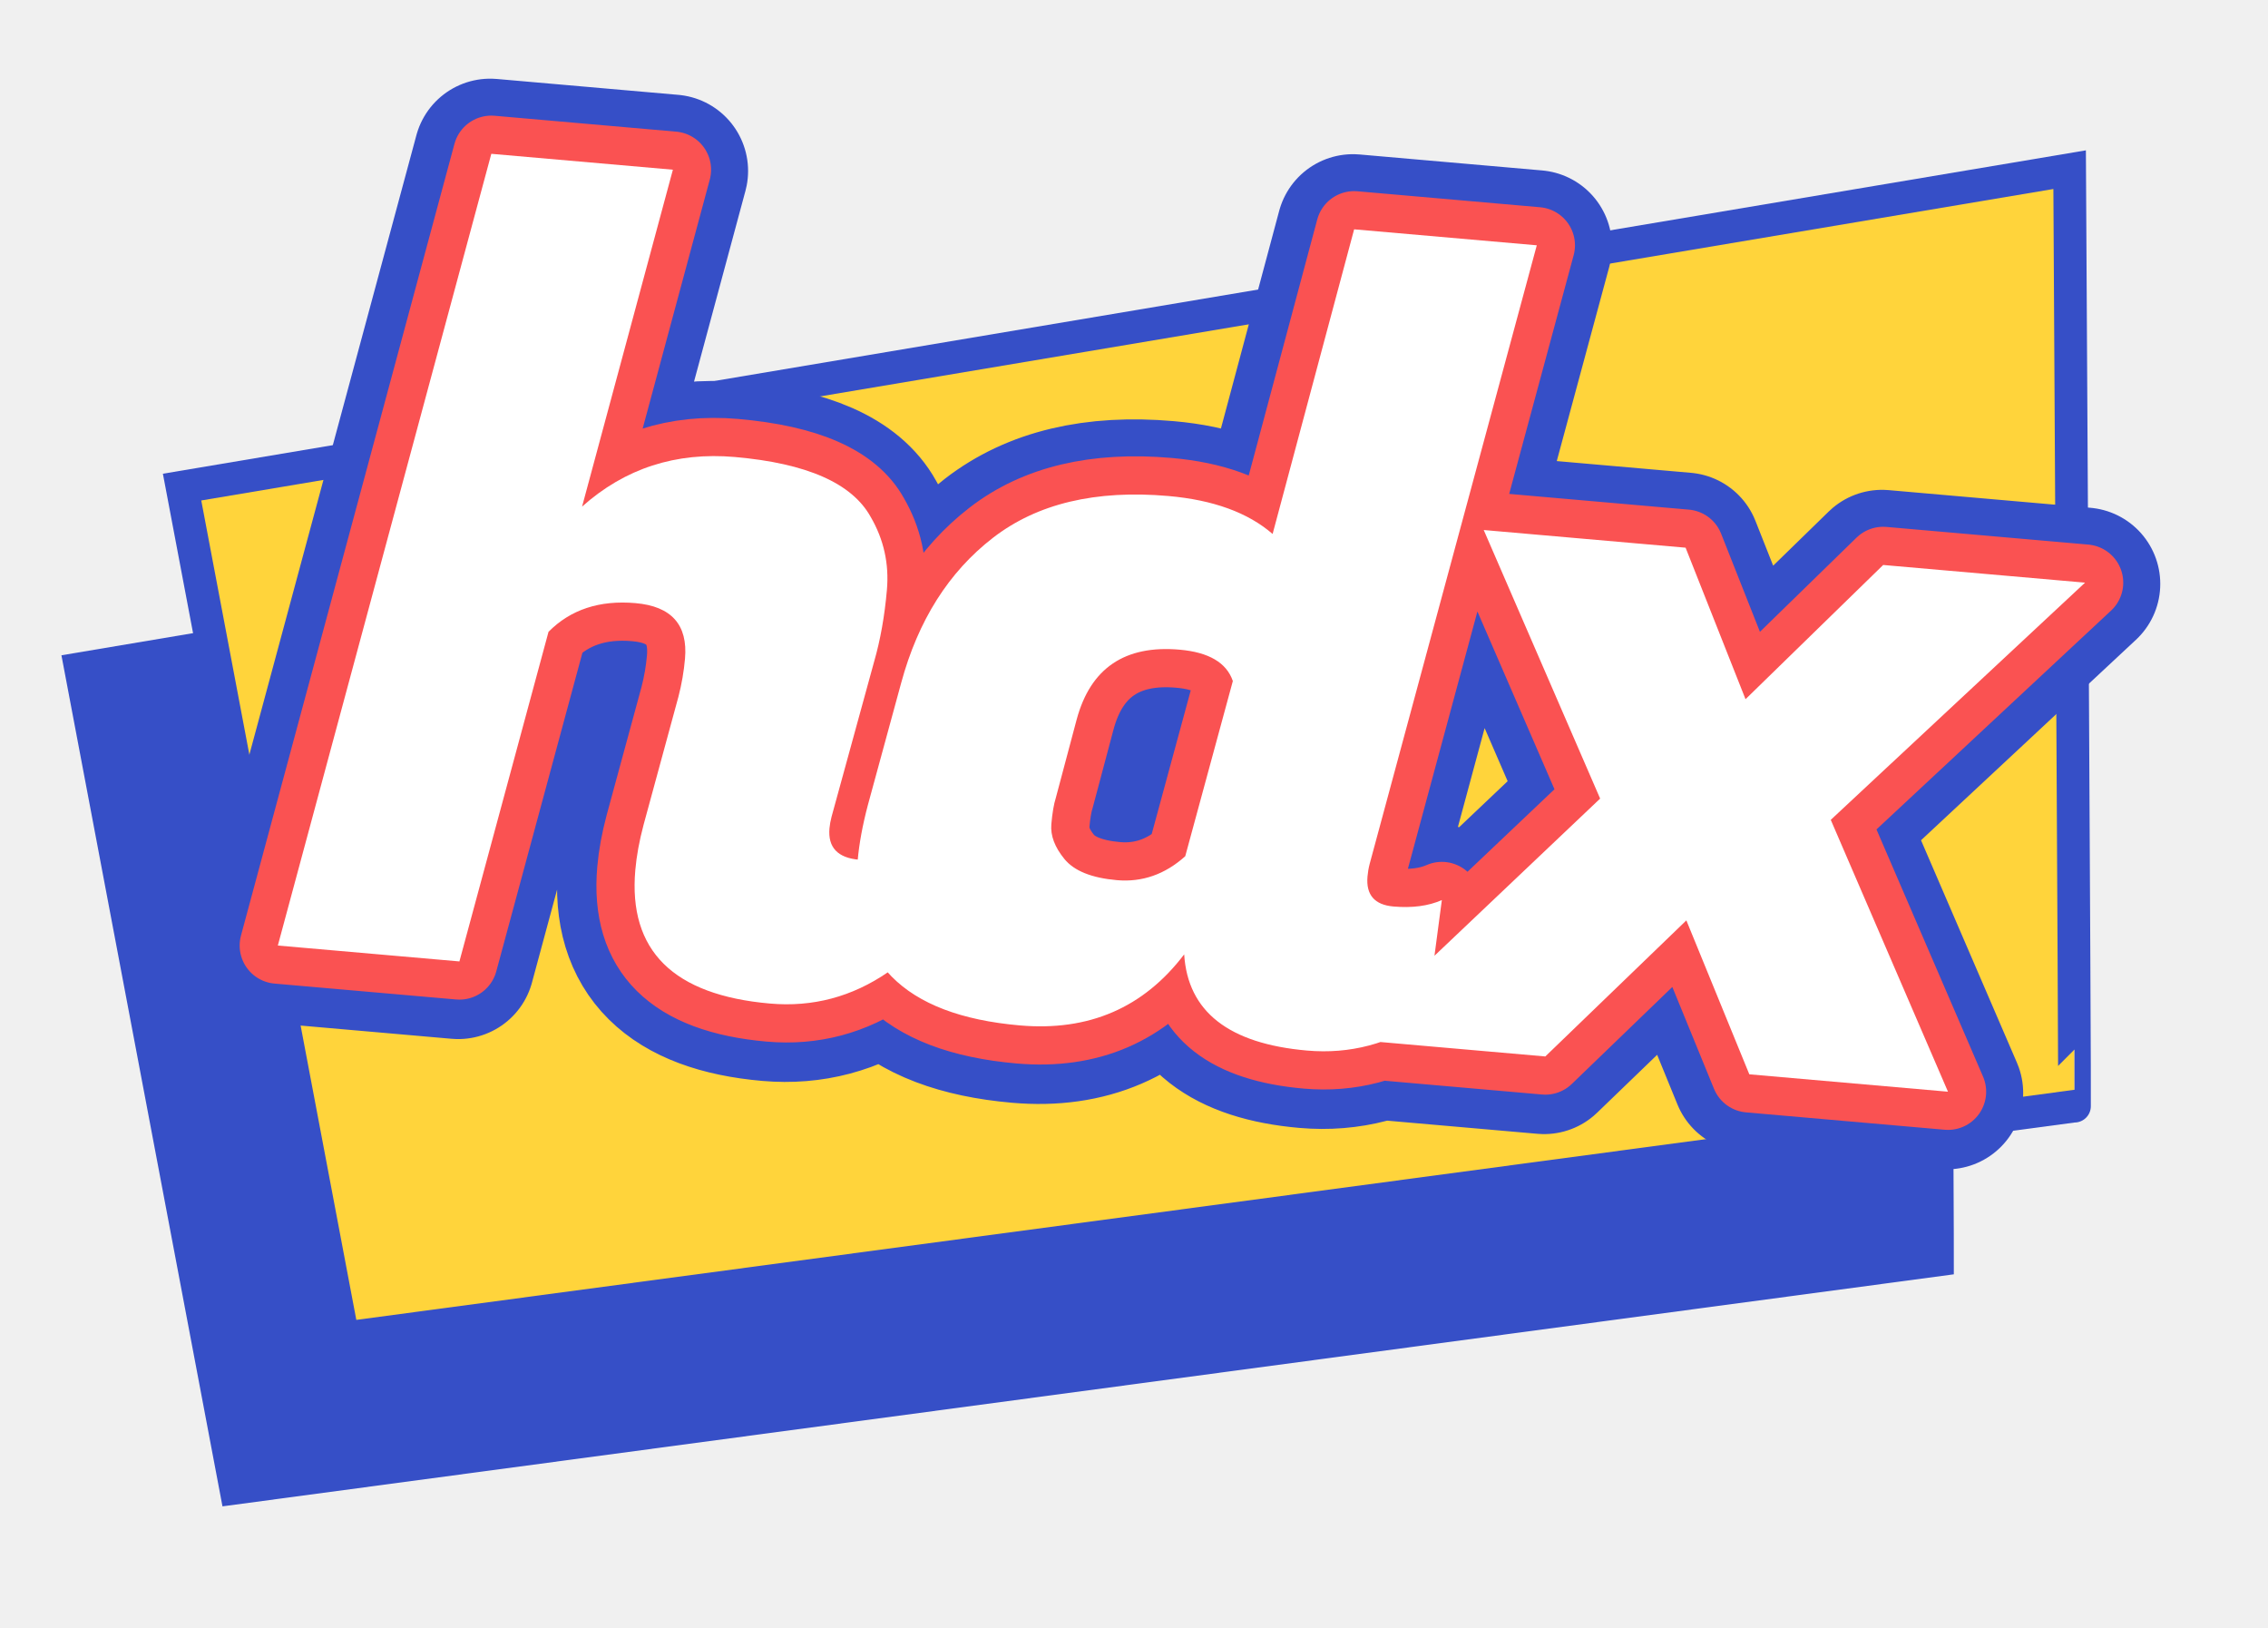
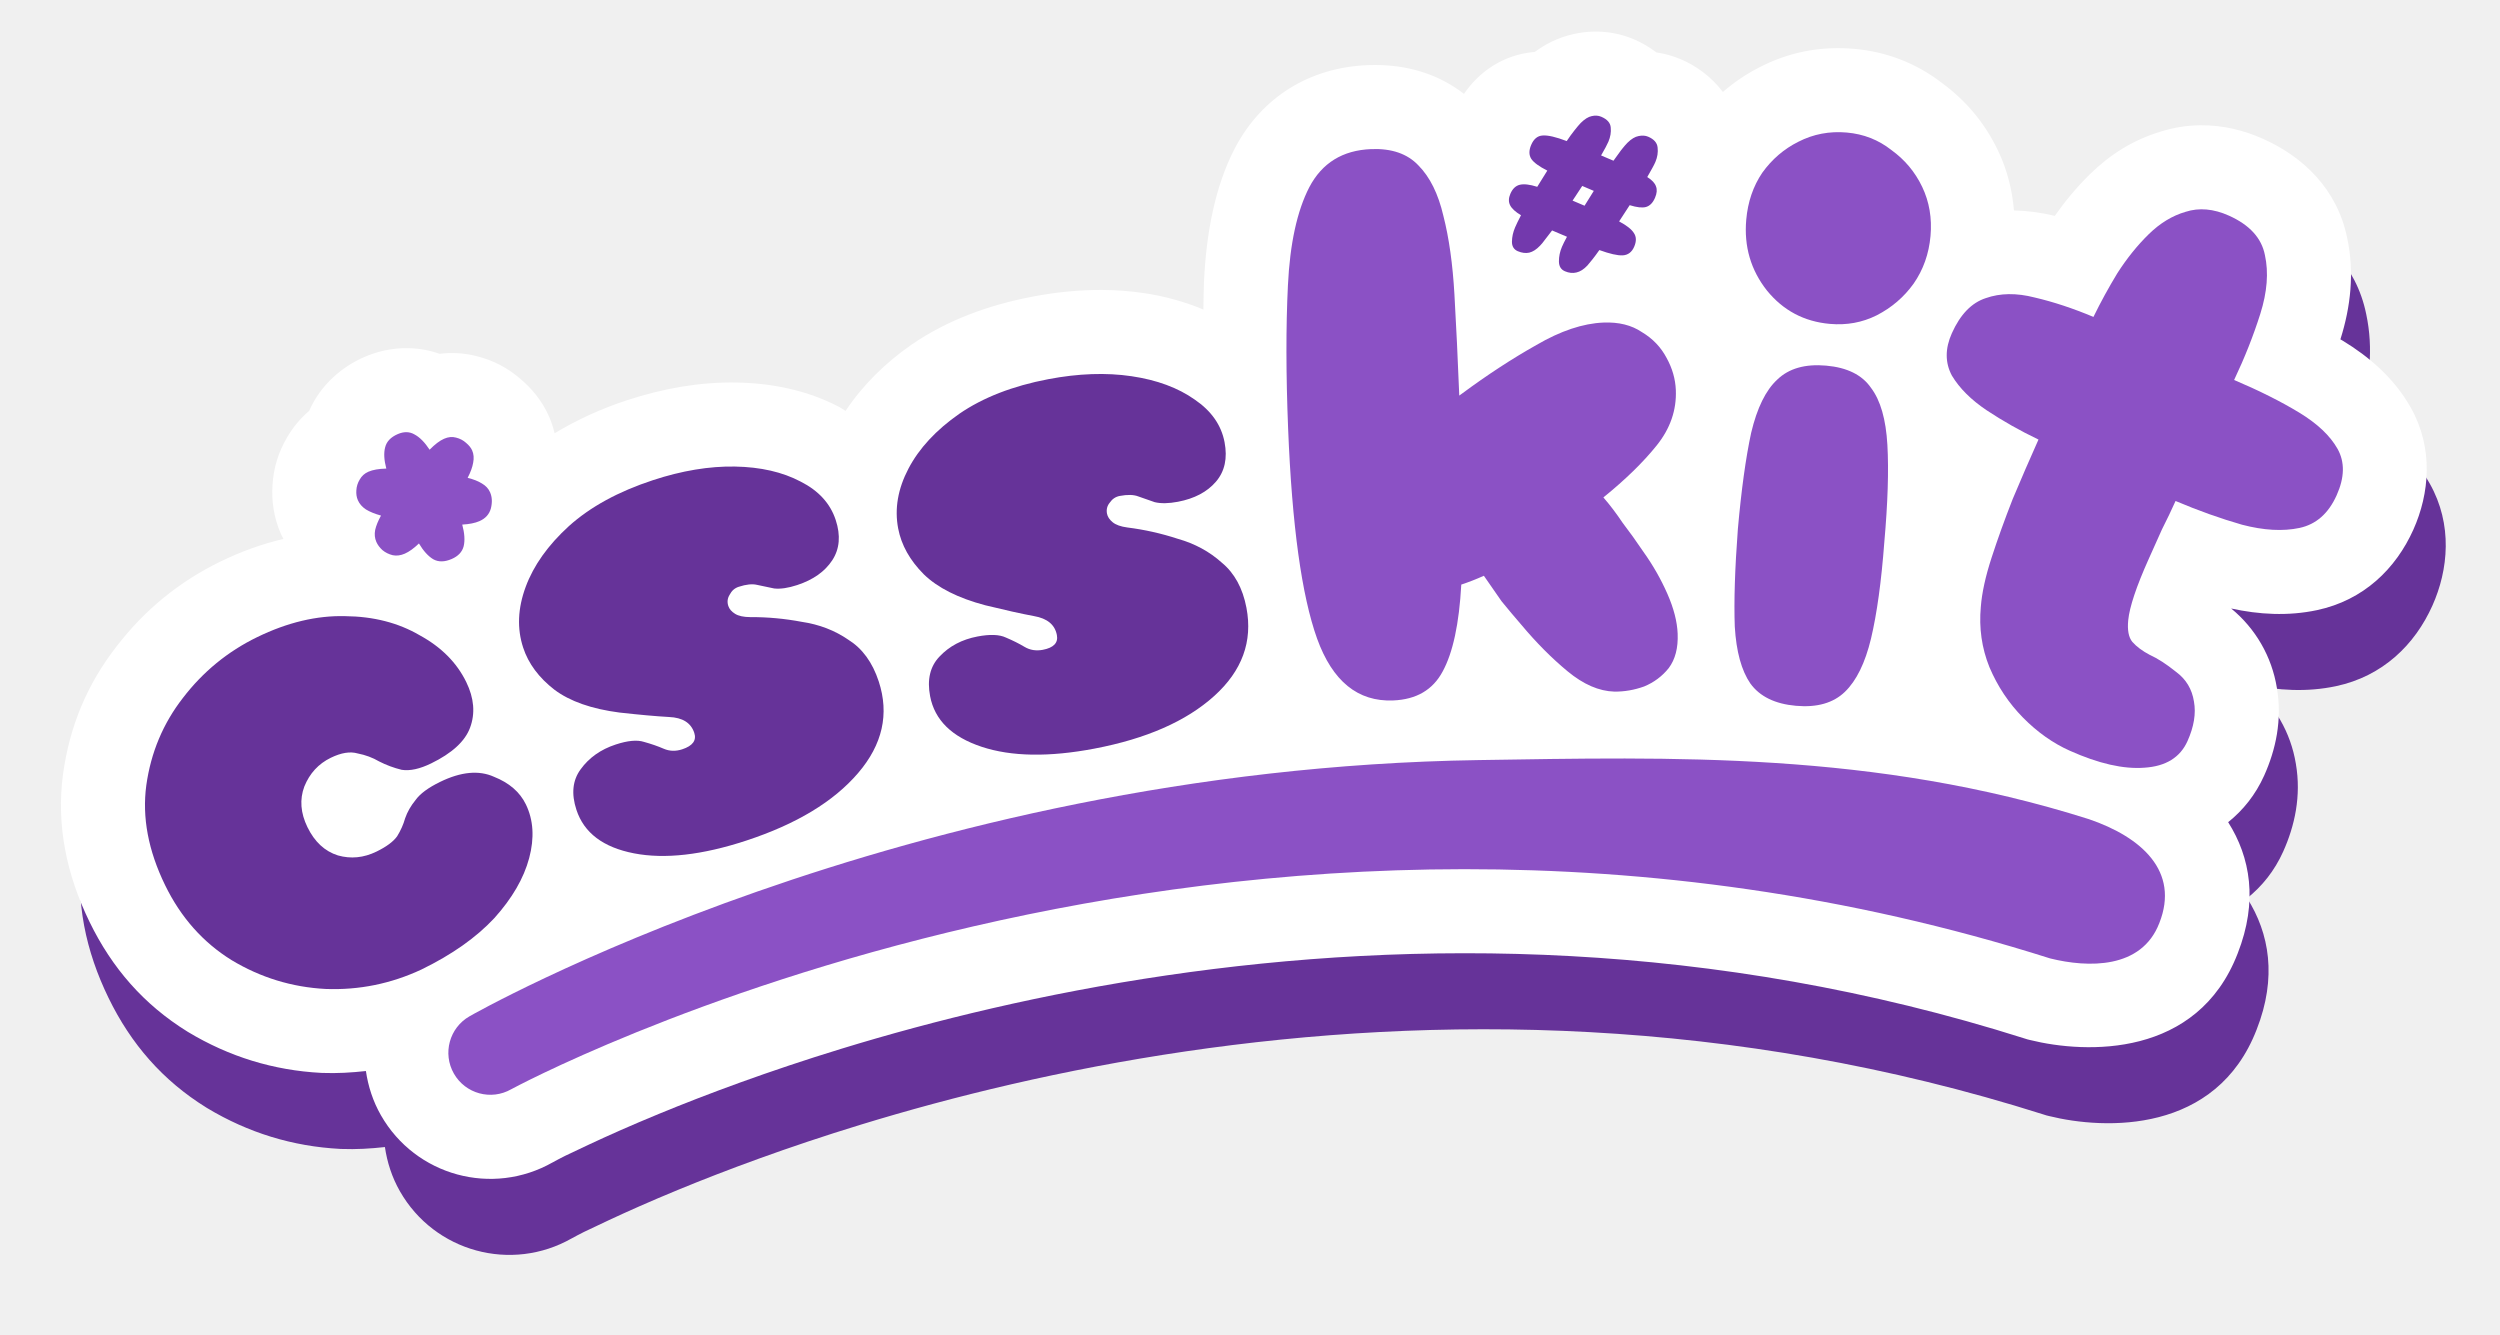
- <svg xmlns="http://www.w3.org/2000/svg" viewBox="0 0 207.88 149.161">
-   <path fill="#364fc7" d="m5.631 60.044 14.761 77.983s158.634-21.26 158.691-21.26c.058 0-.442-85.81-.442-85.81L5.631 60.044Z" transform-origin="92.36px 84.493px" />
-   <path fill="#ffd43b" stroke="#364fc7" stroke-linecap="round" stroke-width="3" d="m16.689 44.633 14.761 77.984s158.634-21.26 158.692-21.26c.057 0-.443-85.81-.443-85.81L16.689 44.633Z" style="transform-box:fill-box" transform-origin="50% 50%" />
-   <path fill="none" stroke="#364fc7" stroke-dashoffset="17" stroke-linecap="round" stroke-linejoin="round" stroke-width="14" d="M78.627 78.892c1.501.132 2.867-.075 4.099-.619l-1.449 10.928c-3.289 2.256-6.891 3.212-10.807 2.87-8.877-.777-12.992-4.855-12.347-12.234.114-1.294.366-2.674.757-4.14l3.199-11.755c.298-1.147.497-2.304.599-3.47.272-3.106-1.24-4.804-4.535-5.092-3.296-.288-5.954.588-7.975 2.628l-8.167 30.203-16.643-1.457 19.567-72.545 16.643 1.456-8.324 30.872c3.924-3.505 8.594-5.02 14.011-4.546 6.592.576 10.74 2.407 12.443 5.491 1.201 2.062 1.696 4.29 1.487 6.686-.21 2.394-.598 4.578-1.166 6.55l-3.908 14.236a6.493 6.493 0 0 0-.191 1.059c-.153 1.748.749 2.708 2.707 2.879Zm46.607 1.534c-.147 1.683.644 2.6 2.374 2.752 1.73.151 3.21-.046 4.441-.59L130.6 93.516c-3.353 2.25-6.988 3.204-10.904 2.861-7.179-.628-10.934-3.565-11.265-8.812-3.716 4.893-8.74 7.062-15.07 6.508-10.705-.936-15.658-5.968-14.859-15.095.136-1.553.449-3.254.94-5.102l3.05-11.181c1.554-5.734 4.359-10.168 8.415-13.302 4.055-3.135 9.412-4.411 16.07-3.829 4.111.36 7.298 1.519 9.56 3.477l7.473-27.913 16.741 1.464-15.317 56.677a7.074 7.074 0 0 0-.2 1.157Zm-28.57-7.197c-.182.572-.318 1.376-.408 2.411-.091 1.035.309 2.098 1.2 3.187.892 1.089 2.496 1.735 4.812 1.937 2.318.203 4.404-.527 6.26-2.191l4.364-16.055c-.576-1.681-2.203-2.639-4.879-2.873-5.026-.44-8.172 1.698-9.439 6.414l-1.91 7.17Zm81.776 26.918-18.209-1.593-5.77-14.104-12.929 12.468-18.21-1.593 23.237-22.035-10.672-24.609 18.503 1.618 5.493 13.884 12.619-12.299 18.503 1.619-23.308 21.734 10.743 24.91Z" paint-order="stroke" style="white-space:pre" />
-   <path fill="#fff" stroke="#fa5252" stroke-dashoffset="17" stroke-linecap="round" stroke-linejoin="round" stroke-width="7" d="M78.735 78.778c1.501.131 2.867-.076 4.099-.62l-1.449 10.928c-3.289 2.256-6.891 3.213-10.807 2.87-8.877-.777-12.992-4.854-12.347-12.233.113-1.295.366-2.675.757-4.141l3.199-11.754c.297-1.148.497-2.305.599-3.47.272-3.107-1.24-4.805-4.536-5.093-3.295-.288-5.954.588-7.974 2.629l-8.167 30.202-16.643-1.456 19.567-72.546 16.643 1.456-8.325 30.872c3.924-3.504 8.595-5.02 14.011-4.546 6.593.577 10.74 2.407 12.443 5.491 1.201 2.062 1.697 4.291 1.487 6.686-.209 2.394-.598 4.578-1.165 6.55l-3.908 14.236c-.1.383-.163.736-.192 1.06-.153 1.748.75 2.707 2.708 2.879Zm46.607 1.533c-.148 1.683.644 2.6 2.374 2.752 1.73.151 3.21-.045 4.441-.59l-1.449 10.928c-3.354 2.25-6.988 3.204-10.904 2.862-7.18-.628-10.935-3.566-11.265-8.813-3.717 4.893-8.74 7.062-15.07 6.509-10.705-.937-15.658-5.969-14.859-15.096.136-1.553.449-3.254.939-5.102l3.05-11.181c1.555-5.734 4.359-10.168 8.415-13.302 4.056-3.135 9.413-4.411 16.07-3.829 4.112.36 7.299 1.519 9.561 3.478l7.472-27.914 16.742 1.464-15.317 56.677c-.1.383-.166.769-.2 1.157Zm-28.57-7.196c-.182.571-.318 1.375-.409 2.41-.09 1.036.31 2.098 1.201 3.188.891 1.088 2.495 1.734 4.812 1.937 2.317.202 4.404-.528 6.26-2.192L113 62.403c-.577-1.681-2.203-2.639-4.879-2.873-5.026-.44-8.173 1.698-9.44 6.414l-1.909 7.171Zm81.775 26.918-18.208-1.593-5.771-14.104-12.928 12.468-18.21-1.594 23.236-22.035-10.671-24.609 18.503 1.619 5.493 13.883 12.618-12.299 18.503 1.619-23.308 21.735 10.743 24.91Z" paint-order="stroke" style="white-space:pre" />
+ <svg xmlns="http://www.w3.org/2000/svg" width="446.252mm" height="238.252mm" viewBox="0 0 446.252 238.252" version="1.1" id="svg1" xml:space="preserve">
+   <defs id="defs1" />
+   <g id="g14" style="fill:none;stroke:#000000;stroke-opacity:1" />
+   <g id="g18">
+     <path id="path80" style="font-size:141.111px;line-height:1.25;font-family:'Cherry Bomb One';-inkscape-font-specification:'Cherry Bomb One';fill:#663399;fill-opacity:1;stroke-width:0.265" d="m 284.551,5.637 c -1.352,0.021 -2.604,0.201 -3.746,0.463 -2.848,0.636 -5.11,1.887 -6.832,3.162 -5.874,0.505 -10.075,3.734 -12.654,7.492 -4.385,-3.403 -9.504,-4.931 -14.666,-5.129 -0.831,-0.032 -1.67,-0.032 -2.512,0.002 -10.252,0.41 -18.859,5.59 -23.703,14.807 l -0.025,0.047 -0.025,0.049 c -3.563,6.899 -5.061,15.178 -5.473,23.68 -0.078,1.574 -0.068,3.382 -0.113,5.041 -3.403,-1.411 -6.969,-2.397 -10.633,-2.938 -2.425,-0.358 -4.88,-0.539 -7.355,-0.557 -4.117,-0.03 -8.289,0.391 -12.482,1.189 -7.928,1.51 -15.294,4.223 -21.609,8.568 l -0.047,0.031 -0.047,0.033 c -4.612,3.224 -8.607,7.136 -11.695,11.77 -0.393,-0.222 -0.742,-0.505 -1.146,-0.711 -5.71,-2.986 -11.986,-4.245 -18.334,-4.355 -6.534,-0.114 -13.097,1.048 -19.588,3.18 -4.6,1.51 -8.898,3.485 -12.869,5.881 -0.238,-0.966 -0.532,-1.941 -0.963,-2.93 -1.334,-3.062 -3.314,-5.218 -5.049,-6.699 -2.413,-2.116 -4.995,-3.4 -7.838,-4.123 -2.32,-0.607 -4.572,-0.697 -6.684,-0.436 -1.736,-0.617 -3.573,-0.961 -5.537,-1.006 -3.062,-0.07 -5.755,0.646 -7.926,1.592 -3.766,1.641 -7.701,4.786 -9.812,9.596 -1.581,1.352 -2.947,2.979 -4.008,4.852 -1.482,2.556 -2.352,5.281 -2.537,8.412 -0.179,2.75 0.196,5.714 1.488,8.68 0.141,0.324 0.311,0.611 0.465,0.918 -3.849,0.901 -7.615,2.27 -11.277,4.055 -7.367,3.59 -13.534,8.649 -18.531,15.156 -5.247,6.758 -8.335,14.183 -9.523,22.68 l -0.004,0.033 -0.006,0.033 c -1.236,9.127 0.64,18.017 4.732,26.414 4.019,8.247 9.681,14.739 17.428,19.547 l 0.084,0.053 0.084,0.051 c 7.302,4.4 15.251,6.847 23.76,7.291 l 0.104,0.004 0.102,0.004 c 2.63,0.101 5.21,-0.058 7.766,-0.34 0.397,2.704 1.246,5.387 2.686,7.906 6.172,10.801 19.896,14.544 30.697,8.373 l -0.283,0.158 c 2.185,-1.187 2.16,-1.18 6.859,-3.379 3.133,-1.466 7.287,-3.327 12.363,-5.418 8.46,-3.485 19.479,-7.611 32.588,-11.627 32.773,-10.041 78.573,-19.352 130.184,-16.525 25.805,1.413 53.069,5.845 81.01,14.711 l 0.457,0.145 0.463,0.115 c 10.072,2.502 29.897,3.172 37.086,-15.443 3.652,-9.299 2.274,-17.166 -1.697,-23.434 2.64,-2.117 4.878,-4.863 6.436,-8.338 2.049,-4.573 3.25,-9.902 2.254,-15.674 -0.907,-5.544 -3.789,-10.553 -8.154,-14.135 4.939,1.086 10.155,1.396 15.326,0.295 8.332,-1.774 14.072,-7.392 17.201,-14.375 2.863,-6.389 3.651,-14.471 -0.465,-21.777 -2.966,-5.266 -7.47,-9.103 -12.125,-11.93 -0.141,-0.086 -0.295,-0.167 -0.438,-0.252 0.006,-0.02 0.013,-0.039 0.019,-0.059 1.799,-5.703 2.52,-11.837 1.193,-18.031 -1.789,-8.807 -7.955,-14.536 -14.969,-17.68 -3.345,-1.499 -7.129,-2.483 -11.225,-2.445 -2.414,0.022 -4.763,0.399 -7.074,1.125 -5.016,1.505 -9.114,4.143 -12.658,7.615 -2.31,2.263 -4.388,4.761 -6.273,7.438 l 0.139,0.035 c -0.038,-0.01 -0.077,-0.016 -0.115,-0.025 -0.009,-0.002 -0.017,-0.006 -0.025,-0.008 0,0 0,0.002 0,0.002 -2.384,-0.603 -4.818,-0.915 -7.279,-0.979 -0.315,-3.645 -1.192,-7.223 -2.852,-10.689 -2.335,-4.876 -5.663,-8.876 -10.002,-12.064 -4.591,-3.544 -9.929,-5.584 -15.652,-6.092 -0.753,-0.067 -1.468,-0.102 -2.135,-0.117 -5.143,-0.116 -10.013,0.975 -14.625,3.328 -2.471,1.243 -4.69,2.745 -6.693,4.49 -2.107,-2.8 -4.884,-4.724 -7.475,-5.826 -1.515,-0.645 -2.979,-1.032 -4.387,-1.232 -1.325,-1.003 -2.698,-1.782 -3.98,-2.328 -1.823,-0.776 -3.694,-1.226 -5.699,-1.357 -0.49,-0.032 -0.971,-0.045 -1.439,-0.037 z" transform="translate(3.392742,13.57097)" />
+     <path id="path71" style="font-size:141.111px;line-height:1.25;font-family:'Cherry Bomb One';-inkscape-font-specification:'Cherry Bomb One';fill:#ffffff;fill-opacity:1;stroke-width:0.265" d="m 284.551,5.637 c -1.352,0.021 -2.604,0.201 -3.746,0.463 -2.848,0.636 -5.11,1.887 -6.832,3.162 -5.874,0.505 -10.075,3.734 -12.654,7.492 -4.385,-3.403 -9.504,-4.931 -14.666,-5.129 -0.831,-0.032 -1.67,-0.032 -2.512,0.002 -10.252,0.41 -18.859,5.59 -23.703,14.807 l -0.025,0.047 -0.025,0.049 c -3.563,6.899 -5.061,15.178 -5.473,23.68 -0.078,1.574 -0.068,3.382 -0.113,5.041 -3.403,-1.411 -6.969,-2.397 -10.633,-2.938 -2.425,-0.358 -4.88,-0.539 -7.355,-0.557 -4.117,-0.03 -8.289,0.391 -12.482,1.189 -7.928,1.51 -15.294,4.223 -21.609,8.568 l -0.047,0.031 -0.047,0.033 c -4.612,3.224 -8.607,7.136 -11.695,11.77 -0.393,-0.222 -0.742,-0.505 -1.146,-0.711 -5.71,-2.986 -11.986,-4.245 -18.334,-4.355 -6.534,-0.114 -13.097,1.048 -19.588,3.18 -4.6,1.51 -8.898,3.485 -12.869,5.881 -0.238,-0.966 -0.532,-1.941 -0.963,-2.93 -1.334,-3.062 -3.314,-5.218 -5.049,-6.699 -2.413,-2.116 -4.995,-3.4 -7.838,-4.123 -2.32,-0.607 -4.572,-0.697 -6.684,-0.436 -1.736,-0.617 -3.573,-0.961 -5.537,-1.006 -3.062,-0.07 -5.755,0.646 -7.926,1.592 -3.766,1.641 -7.701,4.786 -9.812,9.596 -1.581,1.352 -2.947,2.979 -4.008,4.852 -1.482,2.556 -2.352,5.281 -2.537,8.412 -0.179,2.75 0.196,5.714 1.488,8.68 0.141,0.324 0.311,0.611 0.465,0.918 -3.849,0.901 -7.615,2.27 -11.277,4.055 -7.367,3.59 -13.534,8.649 -18.531,15.156 -5.247,6.758 -8.335,14.183 -9.523,22.68 l -0.004,0.033 -0.006,0.033 c -1.236,9.127 0.64,18.017 4.732,26.414 4.019,8.247 9.681,14.739 17.428,19.547 l 0.084,0.053 0.084,0.051 c 7.302,4.4 15.251,6.847 23.76,7.291 l 0.104,0.004 0.102,0.004 c 2.63,0.101 5.21,-0.058 7.766,-0.34 0.397,2.704 1.246,5.387 2.686,7.906 6.172,10.801 19.896,14.544 30.697,8.373 l -0.283,0.158 c 2.185,-1.187 2.16,-1.18 6.859,-3.379 3.133,-1.466 7.287,-3.327 12.363,-5.418 8.46,-3.485 19.479,-7.611 32.588,-11.627 32.773,-10.041 78.573,-19.352 130.184,-16.525 25.805,1.413 53.069,5.845 81.01,14.711 l 0.457,0.145 0.463,0.115 c 10.072,2.502 29.897,3.172 37.086,-15.443 3.652,-9.299 2.274,-17.166 -1.697,-23.434 2.64,-2.117 4.878,-4.863 6.436,-8.338 2.049,-4.573 3.25,-9.902 2.254,-15.674 -0.907,-5.544 -3.789,-10.553 -8.154,-14.135 4.939,1.086 10.155,1.396 15.326,0.295 8.332,-1.774 14.072,-7.392 17.201,-14.375 2.863,-6.389 3.651,-14.471 -0.465,-21.777 -2.966,-5.266 -7.47,-9.103 -12.125,-11.93 -0.141,-0.086 -0.295,-0.167 -0.438,-0.252 0.006,-0.02 0.013,-0.039 0.019,-0.059 1.799,-5.703 2.52,-11.837 1.193,-18.031 -1.789,-8.807 -7.955,-14.536 -14.969,-17.68 -3.345,-1.499 -7.129,-2.483 -11.225,-2.445 -2.414,0.022 -4.763,0.399 -7.074,1.125 -5.016,1.505 -9.114,4.143 -12.658,7.615 -2.31,2.263 -4.388,4.761 -6.273,7.438 l 0.139,0.035 c -0.038,-0.01 -0.077,-0.016 -0.115,-0.025 -0.009,-0.002 -0.017,-0.006 -0.025,-0.008 0,0 0,0.002 0,0.002 -2.384,-0.603 -4.818,-0.915 -7.279,-0.979 -0.315,-3.645 -1.192,-7.223 -2.852,-10.689 -2.335,-4.876 -5.663,-8.876 -10.002,-12.064 -4.591,-3.544 -9.929,-5.584 -15.652,-6.092 -0.753,-0.067 -1.468,-0.102 -2.135,-0.117 -5.143,-0.116 -10.013,0.975 -14.625,3.328 -2.471,1.243 -4.69,2.745 -6.693,4.49 -2.107,-2.8 -4.884,-4.724 -7.475,-5.826 -1.515,-0.645 -2.979,-1.032 -4.387,-1.232 -1.325,-1.003 -2.698,-1.782 -3.98,-2.328 -1.823,-0.776 -3.694,-1.226 -5.699,-1.357 -0.49,-0.032 -0.971,-0.045 -1.439,-0.037 z" />
+     <path style="font-size:141.111px;line-height:1.25;font-family:'Cherry Bomb One';-inkscape-font-specification:'Cherry Bomb One';fill:#8b51c5;fill-opacity:1;stroke-width:0.265" d="m 369.446,133.999 q -4.507,-2.02 -8.335,-5.9 -3.828,-3.88 -6.004,-9.031 -2.047,-5.093 -1.529,-10.736 0.284,-3.739 1.904,-8.734 1.62,-4.995 3.786,-10.519 2.295,-5.466 4.603,-10.617 -4.964,-2.379 -9.254,-5.23 -4.161,-2.792 -6.199,-6.18 -1.852,-3.459 -0.005,-7.579 2.251,-5.022 6.051,-6.257 3.858,-1.364 8.712,-0.116 5.04,1.176 10.506,3.471 1.918,-3.934 4.279,-7.824 2.548,-3.961 5.581,-6.932 3.032,-2.971 6.589,-4.006 3.614,-1.164 7.735,0.683 5.537,2.481 6.426,7.055 1.017,4.631 -0.82,10.457 -1.838,5.826 -4.679,11.82 6.754,2.872 11.616,5.824 4.862,2.952 6.843,6.469 1.981,3.516 -0.155,8.281 -2.193,4.893 -6.637,5.84 -4.445,0.946 -10.257,-0.576 -5.755,-1.651 -11.865,-4.235 -1.096,2.447 -2.437,5.093 -1.154,2.575 -2.366,5.28 -3.289,7.34 -3.644,10.892 -0.266,2.664 0.733,3.885 1.128,1.279 3.131,2.331 2.06,0.923 4.676,3.023 2.673,1.971 3.193,5.297 0.578,3.197 -1.154,7.06 -1.962,4.378 -7.694,4.747 -5.603,0.427 -13.33,-3.036 z" id="path22" />
+     <path style="font-size:141.111px;line-height:1.25;font-family:'Cherry Bomb One';-inkscape-font-specification:'Cherry Bomb One';fill:#8b51c5;fill-opacity:1;stroke-width:0.265" d="m 320.588,125.987 q -5.622,-0.498 -8.147,-3.981 -2.384,-3.47 -2.782,-10.163 -0.245,-6.822 0.549,-17.376 0.935,-10.542 2.376,-17.214 1.582,-6.66 4.667,-9.503 3.098,-2.984 8.72,-2.485 5.622,0.498 8.006,3.968 2.537,3.342 2.923,10.176 0.386,6.834 -0.549,17.376 -0.794,10.554 -2.376,17.214 -1.57,6.519 -4.667,9.503 -3.098,2.984 -8.72,2.485 z" id="path21" />
+     <path style="font-size:141.111px;line-height:1.25;font-family:'Cherry Bomb One';-inkscape-font-specification:'Cherry Bomb One';fill:#8b51c5;fill-opacity:1;stroke-width:0.265" d="m 326.632,57.815 q -6.887,-0.611 -11.23,-5.954 -4.33,-5.484 -3.695,-12.652 0.424,-4.779 2.869,-8.387 2.585,-3.596 6.439,-5.521 4.007,-2.053 8.645,-1.642 4.498,0.399 7.941,3.112 3.596,2.585 5.508,6.58 1.912,3.994 1.489,8.774 -0.424,4.779 -3.022,8.515 -2.585,3.596 -6.592,5.649 -3.854,1.925 -8.352,1.526 z" id="path20" />
+     <path style="font-size:141.111px;line-height:1.25;font-family:'Cherry Bomb One';-inkscape-font-specification:'Cherry Bomb One';fill:#8b51c5;fill-opacity:1;stroke-width:0.265" d="m 248.677,125.032 q -9.447,0.378 -13.575,-11.037 -4.134,-11.556 -5.172,-37.5 -0.581,-14.523 -0.034,-25.56 0.542,-11.178 3.818,-17.523 3.412,-6.492 11.026,-6.796 5.499,-0.22 8.449,2.91 3.091,3.125 4.455,9.001 1.506,5.871 1.974,14.043 0.468,8.172 0.863,18.042 l 0.412,-0.299 q 6.858,-5.076 13.35,-8.725 6.486,-3.79 11.985,-4.01 4.089,-0.164 6.847,1.703 2.893,1.72 4.422,4.625 1.523,2.764 1.641,5.725 0.214,5.358 -3.418,9.881 -3.632,4.523 -9.515,9.278 1.777,2.047 3.429,4.523 1.788,2.329 3.739,5.217 2.544,3.57 4.252,7.456 1.709,3.886 1.839,7.129 0.152,3.807 -1.591,6.136 -1.748,2.188 -4.388,3.282 -2.645,0.953 -5.33,0.919 -4.1,-0.118 -8.336,-3.621 -4.236,-3.502 -8.24,-8.285 -1.777,-2.047 -3.559,-4.236 -1.647,-2.335 -3.147,-4.535 -2.081,0.931 -4.033,1.574 -0.57,10.473 -3.333,15.527 -2.628,4.907 -8.832,5.155 z" id="path14" />
+     <path style="font-size:141.111px;line-height:1.25;font-family:'Cherry Bomb One';-inkscape-font-specification:'Cherry Bomb One';fill:#663399;stroke-width:0.265" d="m 195.386,133.623 q -12.199,2.323 -20.172,-0.324 -7.974,-2.647 -9.188,-9.024 -0.845,-4.436 1.67,-7.069 2.627,-2.799 6.786,-3.591 3.327,-0.634 5.063,0.185 1.875,0.792 3.333,1.664 1.459,0.871 3.261,0.528 2.911,-0.554 2.515,-2.634 -0.528,-2.772 -4.092,-3.386 -3.426,-0.64 -8.7,-1.934 -7.261,-1.921 -10.964,-5.525 -3.729,-3.743 -4.574,-8.179 -1.003,-5.268 1.842,-10.693 2.845,-5.426 9.057,-9.769 6.35,-4.37 15.915,-6.191 8.04,-1.531 14.839,-0.527 6.799,1.004 11.281,4.172 4.455,3.03 5.327,7.604 0.818,4.297 -1.532,7.043 -2.35,2.746 -6.786,3.591 -2.495,0.475 -4.152,0.072 -1.545,-0.568 -2.924,-1.023 -1.241,-0.482 -3.32,-0.086 -1.109,0.211 -1.782,1.201 -0.7,0.851 -0.489,1.96 0.158,0.832 1.01,1.531 0.851,0.7 2.621,0.937 4.561,0.568 9.004,2.02 4.555,1.287 7.848,4.251 3.406,2.799 4.409,8.066 1.716,9.01 -5.763,15.749 -7.479,6.739 -21.341,9.379 z" id="path24" />
+     <path style="font-size:141.111px;line-height:1.25;font-family:'Cherry Bomb One';-inkscape-font-specification:'Cherry Bomb One';fill:#663399;stroke-width:0.265" d="m 133.212,150.046 q -11.798,3.874 -20.046,2.276 -8.248,-1.599 -10.273,-7.766 -1.409,-4.29 0.746,-7.226 2.245,-3.114 6.267,-4.434 3.218,-1.057 5.045,-0.468 1.961,0.544 3.52,1.221 1.559,0.676 3.302,0.104 2.815,-0.925 2.155,-2.936 -0.881,-2.681 -4.494,-2.831 -3.48,-0.194 -8.877,-0.798 -7.448,-0.97 -11.584,-4.068 -4.18,-3.232 -5.589,-7.522 -1.673,-5.095 0.45,-10.842 2.123,-5.747 7.724,-10.854 5.735,-5.151 14.985,-8.188 7.776,-2.553 14.647,-2.434 6.872,0.12 11.724,2.685 4.809,2.431 6.261,6.855 1.365,4.156 -0.612,7.182 -1.977,3.026 -6.267,4.434 -2.413,0.792 -4.108,0.606 -1.605,-0.364 -3.032,-0.638 -1.293,-0.318 -3.304,0.342 -1.073,0.352 -1.613,1.421 -0.584,0.934 -0.232,2.007 0.264,0.804 1.199,1.389 0.934,0.584 2.719,0.592 4.596,-0.024 9.189,0.844 4.682,0.69 8.33,3.205 3.738,2.337 5.411,7.432 2.862,8.714 -3.688,16.36 -6.549,7.646 -19.956,12.049 z" id="path23" />
+     <path style="font-size:141.111px;line-height:1.25;font-family:'Cherry Bomb One';-inkscape-font-specification:'Cherry Bomb One';fill:#663399;stroke-width:0.265" d="m 75.259,173.044 q -8.18,3.829 -17.138,3.486 -9.02,-0.471 -16.798,-5.157 -7.651,-4.748 -11.854,-13.374 -4.513,-9.26 -3.352,-17.831 1.225,-8.76 6.533,-15.585 5.373,-7.013 13.238,-10.846 8.118,-3.956 15.753,-3.752 7.572,0.077 13.281,3.417 5.774,3.151 8.308,8.352 2.102,4.313 0.674,8.148 -1.363,3.646 -6.944,6.366 -3.044,1.484 -5.25,1.146 -2.14,-0.527 -4.024,-1.493 -1.757,-1.028 -3.835,-1.428 -2.014,-0.589 -4.804,0.771 -3.298,1.607 -4.722,5.127 -1.297,3.458 0.557,7.263 1.916,3.932 5.439,5.041 3.461,0.982 6.886,-0.687 2.664,-1.298 3.688,-2.739 0.963,-1.568 1.421,-3.204 0.585,-1.698 1.863,-3.263 1.216,-1.692 4.388,-3.237 5.581,-2.72 9.602,-0.912 4.086,1.619 5.693,4.918 2.04,4.186 0.596,9.599 -1.444,5.413 -6.231,10.728 -4.849,5.189 -12.968,9.145 z" id="path15" />
+     <path style="font-size:53.392px;line-height:1.25;font-family:'Cherry Bomb One';-inkscape-font-specification:'Cherry Bomb One';fill:#7339ad;fill-opacity:1;stroke-width:1.001" d="m 270.94,44.846 q -1.069,-0.455 -1.056,-1.712 0.013,-1.257 0.562,-2.547 0.329,-0.774 1.052,-2.164 -1.491,-0.896 -1.94,-1.783 -0.449,-0.888 0.037,-2.03 0.58,-1.364 1.695,-1.63 1.114,-0.266 3.109,0.366 0.88,-1.454 1.797,-2.892 -2.186,-1.104 -2.856,-2.086 -0.655,-1.019 -0.027,-2.493 0.69,-1.622 2.068,-1.688 1.394,-0.104 4.279,0.994 0.723,-1.085 1.373,-1.897 0.666,-0.849 1.138,-1.344 1.049,-1.034 1.954,-1.215 0.92,-0.218 1.694,0.111 1.622,0.69 1.699,1.942 0.129,1.23 -0.42,2.521 -0.329,0.774 -1.303,2.449 0.59,0.251 1.143,0.486 0.553,0.235 1.069,0.455 0.76,-1.07 1.373,-1.897 0.666,-0.849 1.122,-1.307 1.049,-1.034 1.99,-1.199 0.957,-0.202 1.694,0.111 1.585,0.674 1.699,1.942 0.151,1.283 -0.398,2.573 -0.188,0.442 -0.56,1.111 -0.372,0.669 -0.89,1.58 1.27,0.802 1.556,1.663 0.339,0.841 -0.163,2.02 -0.58,1.364 -1.621,1.661 -0.988,0.276 -2.91,-0.324 -0.917,1.438 -1.886,2.898 2.023,1.078 2.64,2.081 0.67,0.982 0.059,2.419 -0.627,1.474 -2.058,1.562 -1.378,0.067 -4.168,-0.947 -0.66,0.938 -1.227,1.655 -0.551,0.68 -0.902,1.096 -0.96,1.028 -1.969,1.252 -0.972,0.239 -2.041,-0.216 -1.069,-0.455 -1.077,-1.765 -0.008,-1.31 0.54,-2.6 0.282,-0.663 0.895,-1.796 l -0.258,-0.11 q -0.663,-0.282 -1.253,-0.533 -0.59,-0.251 -1.143,-0.486 -0.697,0.922 -1.263,1.639 -0.529,0.732 -0.902,1.096 -0.944,0.991 -1.917,1.23 -0.957,0.202 -2.026,-0.253 z m 12.19,-11.356 q -0.332,-0.141 -0.7,-0.298 -0.854,1.291 -1.724,2.619 0.295,0.125 0.59,0.251 0.295,0.125 0.627,0.267 0.221,0.094 0.442,0.188 0.258,0.11 0.479,0.204 0.833,-1.343 1.65,-2.65 -0.332,-0.141 -0.663,-0.282 -0.332,-0.141 -0.7,-0.298 z" id="text18" aria-label="#" />
+     <path style="font-size:50.8px;line-height:1.25;font-family:'Cherry Bomb One';-inkscape-font-specification:'Cherry Bomb One';fill:#8b51c5;fill-opacity:1;stroke-width:0.265" d="m 85.569,93.028 q -1.164,0.507 -3.058,0.612 0.628,2.331 0.25,3.881 -0.398,1.503 -2.121,2.254 -1.909,0.832 -3.302,0.053 -1.346,-0.799 -2.558,-2.82 -1.366,1.316 -2.531,1.823 -1.118,0.487 -2.153,0.273 -1.055,-0.261 -1.84,-0.916 -0.738,-0.676 -1.083,-1.468 -0.426,-0.978 -0.206,-2.127 0.267,-1.169 1.045,-2.561 -1.637,-0.451 -2.695,-1.098 -1.011,-0.668 -1.437,-1.646 -0.345,-0.792 -0.271,-1.766 0.054,-1.021 0.602,-1.925 0.528,-0.95 1.553,-1.397 1.164,-0.507 3.192,-0.559 -0.607,-2.284 -0.209,-3.788 0.378,-1.55 2.241,-2.361 1.677,-0.73 3.022,0.069 1.372,0.732 2.678,2.712 1.419,-1.449 2.583,-1.956 1.118,-0.487 2.127,-0.206 1.055,0.261 1.793,0.937 0.784,0.656 1.089,1.354 0.426,0.978 0.18,2.194 -0.2,1.195 -0.985,2.701 1.55,0.378 2.541,0.999 1.037,0.601 1.464,1.579 0.548,1.257 0.144,2.874 -0.424,1.57 -2.054,2.28 z" id="text19" aria-label="*" />
+     <path style="fill:#8b51c5;fill-opacity:1;stroke-linecap:round;stroke-linejoin:round" d="m 263.917,135.675 c -103.109,1.577 -180.105,45.734 -180.105,45.734 -3.596,2.055 -4.846,6.636 -2.791,10.232 2.055,3.596 6.636,4.846 10.232,2.791 0,0 128.452,-69.758 274.698,-23.353 6.747,1.676 16.32,1.946 19.492,-6.32 3.652,-9.226 -3.181,-15.331 -12.558,-18.534 -38.288,-12.149 -74.598,-11.076 -108.968,-10.55 z" id="path46" />
+   </g>
</svg>
